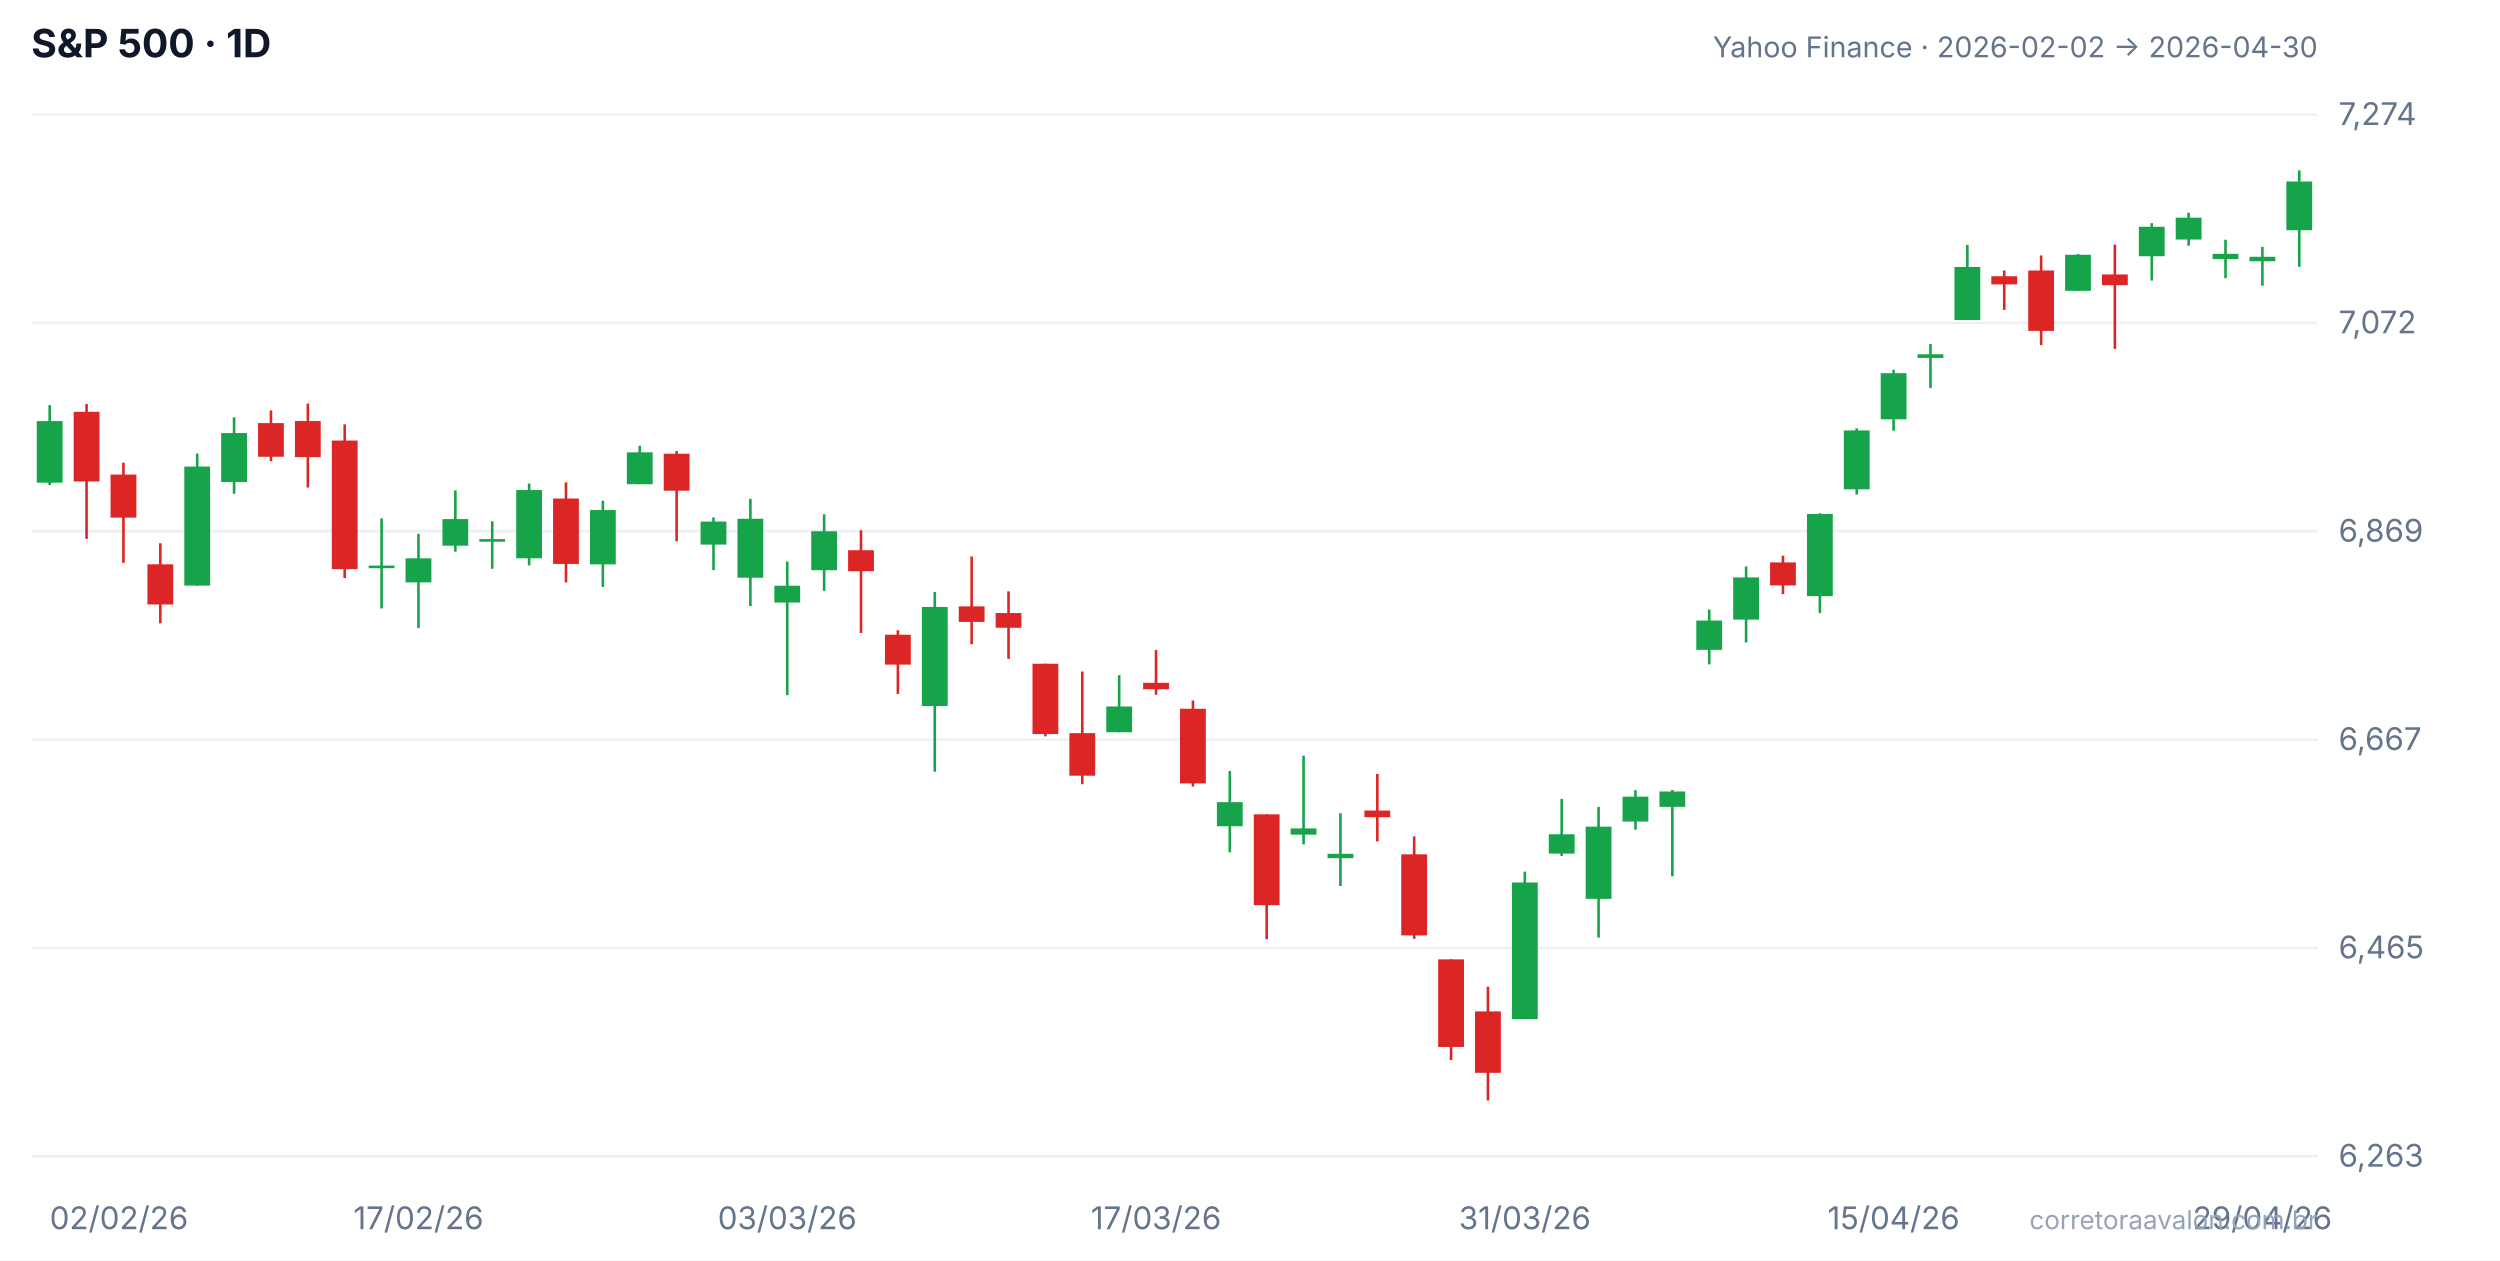
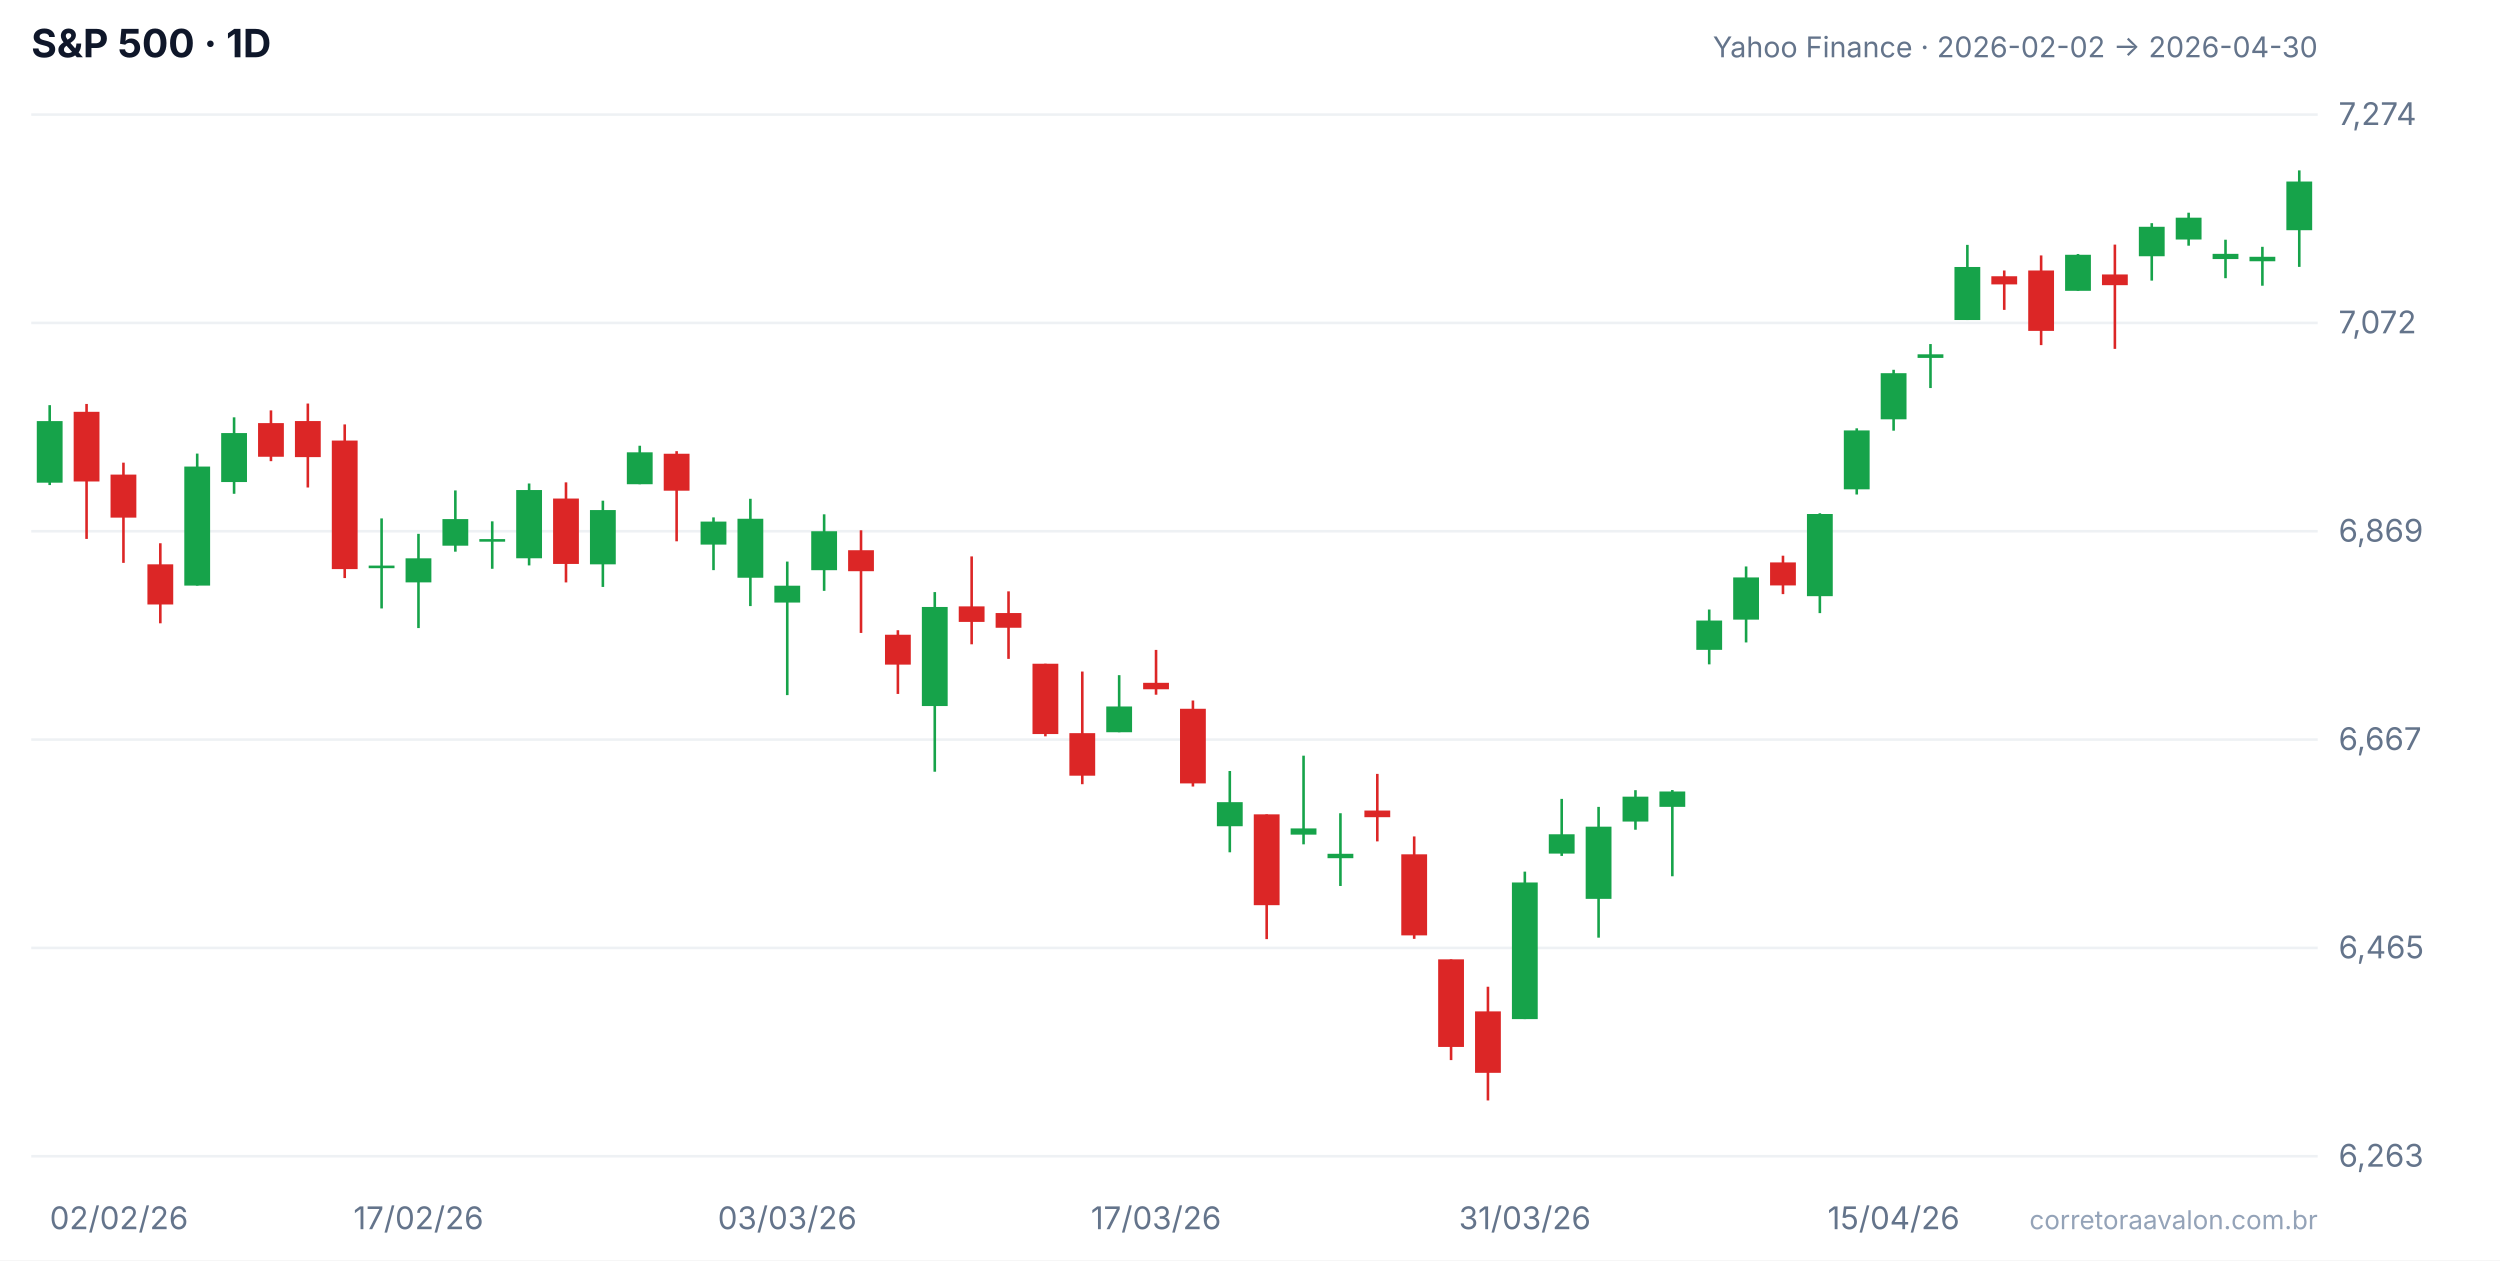
<svg xmlns="http://www.w3.org/2000/svg" viewBox="0 0 960 484" font-family="Inter,system-ui,sans-serif" font-size="12" role="img">
  <rect width="960" height="484" fill="#ffffff" />
  <text x="12" y="22" font-size="15" font-weight="700" fill="#0f172a">S&amp;P 500 · 1D</text>
  <text x="890" y="22" font-size="11" fill="#64748b" text-anchor="end">Yahoo Finance · 2026-02-02 → 2026-04-30</text>
  <line x1="12" x2="890" y1="444" y2="444" stroke="#eef1f4" />
  <text x="898" y="448" fill="#64748b">6,263</text>
  <line x1="12" x2="890" y1="364" y2="364" stroke="#eef1f4" />
  <text x="898" y="368" fill="#64748b">6,465</text>
  <line x1="12" x2="890" y1="284" y2="284" stroke="#eef1f4" />
  <text x="898" y="288" fill="#64748b">6,667</text>
  <line x1="12" x2="890" y1="204" y2="204" stroke="#eef1f4" />
  <text x="898" y="208" fill="#64748b">6,869</text>
  <line x1="12" x2="890" y1="124" y2="124" stroke="#eef1f4" />
  <text x="898" y="128" fill="#64748b">7,072</text>
  <line x1="12" x2="890" y1="44" y2="44" stroke="#eef1f4" />
  <text x="898" y="48" fill="#64748b">7,274</text>
  <text x="19.081" y="472" fill="#64748b" text-anchor="start">02/02/26</text>
  <text x="160.694" y="472" fill="#64748b" text-anchor="middle">17/02/26</text>
  <text x="302.306" y="472" fill="#64748b" text-anchor="middle">03/03/26</text>
  <text x="443.919" y="472" fill="#64748b" text-anchor="middle">17/03/26</text>
  <text x="585.532" y="472" fill="#64748b" text-anchor="middle">31/03/26</text>
  <text x="727.145" y="472" fill="#64748b" text-anchor="middle">15/04/26</text>
-   <text x="868.758" y="472" fill="#64748b" text-anchor="middle">29/04/26</text>
  <line x1="19.081" x2="19.081" y1="155.577" y2="186.263" stroke="#16a34a" />
  <rect x="14.124" y="161.7" width="9.913" height="23.653" fill="#16a34a" />
  <line x1="33.242" x2="33.242" y1="155.118" y2="206.946" stroke="#dc2626" />
  <rect x="28.285" y="158.136" width="9.913" height="26.755" fill="#dc2626" />
  <line x1="47.403" x2="47.403" y1="177.66" y2="216.142" stroke="#dc2626" />
  <rect x="42.447" y="182.244" width="9.913" height="16.526" fill="#dc2626" />
  <line x1="61.565" x2="61.565" y1="208.607" y2="239.349" stroke="#dc2626" />
  <rect x="56.608" y="216.7" width="9.913" height="15.422" fill="#dc2626" />
  <line x1="75.726" x2="75.726" y1="174.179" y2="224.868" stroke="#16a34a" />
  <rect x="70.769" y="179.159" width="9.913" height="45.709" fill="#16a34a" />
  <line x1="89.887" x2="89.887" y1="160.252" y2="189.613" stroke="#16a34a" />
  <rect x="84.931" y="166.296" width="9.913" height="18.812" fill="#16a34a" />
  <line x1="104.048" x2="104.048" y1="157.59" y2="177.09" stroke="#dc2626" />
  <rect x="99.092" y="162.471" width="9.913" height="12.926" fill="#dc2626" />
  <line x1="118.21" x2="118.21" y1="154.96" y2="187.2" stroke="#dc2626" />
  <rect x="113.253" y="161.684" width="9.913" height="13.848" fill="#dc2626" />
  <line x1="132.371" x2="132.371" y1="162.973" y2="221.98" stroke="#dc2626" />
  <rect x="127.415" y="169.175" width="9.913" height="49.356" fill="#dc2626" />
  <line x1="146.532" x2="146.532" y1="199.07" y2="233.645" stroke="#16a34a" />
  <rect x="141.576" y="217.182" width="9.913" height="1" fill="#16a34a" />
  <line x1="160.694" x2="160.694" y1="204.992" y2="241.18" stroke="#16a34a" />
  <rect x="155.737" y="214.394" width="9.913" height="9.24" fill="#16a34a" />
  <line x1="174.855" x2="174.855" y1="188.327" y2="211.846" stroke="#16a34a" />
  <rect x="169.898" y="199.327" width="9.913" height="10.217" fill="#16a34a" />
  <line x1="189.016" x2="189.016" y1="200.194" y2="218.412" stroke="#16a34a" />
  <rect x="184.06" y="207.009" width="9.913" height="1" fill="#16a34a" />
  <line x1="203.177" x2="203.177" y1="185.662" y2="217.119" stroke="#16a34a" />
  <rect x="198.221" y="188.173" width="9.913" height="26.205" fill="#16a34a" />
  <line x1="217.339" x2="217.339" y1="185.226" y2="223.649" stroke="#dc2626" />
  <rect x="212.382" y="191.44" width="9.913" height="25.117" fill="#dc2626" />
  <line x1="231.5" x2="231.5" y1="192.263" y2="225.386" stroke="#16a34a" />
  <rect x="226.544" y="195.863" width="9.913" height="20.845" fill="#16a34a" />
  <line x1="245.661" x2="245.661" y1="171.165" y2="185.942" stroke="#16a34a" />
  <rect x="240.705" y="173.689" width="9.913" height="12.254" fill="#16a34a" />
  <line x1="259.823" x2="259.823" y1="173.245" y2="207.863" stroke="#dc2626" />
  <rect x="254.866" y="174.238" width="9.913" height="14.192" fill="#dc2626" />
  <line x1="273.984" x2="273.984" y1="198.675" y2="218.934" stroke="#16a34a" />
  <rect x="269.027" y="200.289" width="9.913" height="8.836" fill="#16a34a" />
  <line x1="288.145" x2="288.145" y1="191.535" y2="232.735" stroke="#16a34a" />
  <rect x="283.189" y="199.205" width="9.913" height="22.649" fill="#16a34a" />
  <line x1="302.306" x2="302.306" y1="215.648" y2="266.922" stroke="#16a34a" />
  <rect x="297.35" y="224.911" width="9.913" height="6.475" fill="#16a34a" />
  <line x1="316.468" x2="316.468" y1="197.496" y2="226.885" stroke="#16a34a" />
  <rect x="311.511" y="203.999" width="9.913" height="14.955" fill="#16a34a" />
  <line x1="330.629" x2="330.629" y1="203.631" y2="243.047" stroke="#dc2626" />
  <rect x="325.673" y="211.285" width="9.913" height="8.057" fill="#dc2626" />
  <line x1="344.79" x2="344.79" y1="242.003" y2="266.471" stroke="#dc2626" />
  <rect x="339.834" y="243.739" width="9.913" height="11.475" fill="#dc2626" />
  <line x1="358.952" x2="358.952" y1="227.36" y2="296.342" stroke="#16a34a" />
  <rect x="353.995" y="233.075" width="9.913" height="38.047" fill="#16a34a" />
  <line x1="373.113" x2="373.113" y1="213.658" y2="247.413" stroke="#dc2626" />
  <rect x="368.156" y="232.85" width="9.913" height="5.965" fill="#dc2626" />
  <line x1="387.274" x2="387.274" y1="227.079" y2="253.011" stroke="#dc2626" />
  <rect x="382.318" y="235.409" width="9.913" height="5.652" fill="#dc2626" />
  <line x1="401.435" x2="401.435" y1="254.874" y2="282.751" stroke="#dc2626" />
  <rect x="396.479" y="254.874" width="9.913" height="27" fill="#dc2626" />
  <line x1="415.597" x2="415.597" y1="257.872" y2="301.136" stroke="#dc2626" />
  <rect x="410.64" y="281.529" width="9.913" height="16.336" fill="#dc2626" />
  <line x1="429.758" x2="429.758" y1="259.26" y2="281.181" stroke="#16a34a" />
  <rect x="424.802" y="271.289" width="9.913" height="9.892" fill="#16a34a" />
  <line x1="443.919" x2="443.919" y1="249.565" y2="266.771" stroke="#dc2626" />
  <rect x="438.963" y="262.203" width="9.913" height="2.476" fill="#dc2626" />
  <line x1="458.081" x2="458.081" y1="268.994" y2="302.03" stroke="#dc2626" />
  <rect x="453.124" y="272.167" width="9.913" height="28.661" fill="#dc2626" />
  <line x1="472.242" x2="472.242" y1="296.065" y2="327.282" stroke="#16a34a" />
  <rect x="467.285" y="308.03" width="9.913" height="9.244" fill="#16a34a" />
  <line x1="486.403" x2="486.403" y1="312.71" y2="360.626" stroke="#dc2626" />
  <rect x="481.447" y="312.71" width="9.913" height="34.879" fill="#dc2626" />
  <line x1="500.565" x2="500.565" y1="290.18" y2="324.224" stroke="#16a34a" />
  <rect x="495.608" y="318.113" width="9.913" height="2.389" fill="#16a34a" />
  <line x1="514.726" x2="514.726" y1="312.279" y2="340.22" stroke="#16a34a" />
  <rect x="509.769" y="327.855" width="9.913" height="1.693" fill="#16a34a" />
  <line x1="528.887" x2="528.887" y1="297.173" y2="323.093" stroke="#dc2626" />
  <rect x="523.931" y="311.25" width="9.913" height="2.551" fill="#dc2626" />
  <line x1="543.048" x2="543.048" y1="321.19" y2="360.519" stroke="#dc2626" />
  <rect x="538.092" y="328.057" width="9.913" height="31.129" fill="#dc2626" />
  <line x1="557.21" x2="557.21" y1="368.39" y2="407.078" stroke="#dc2626" />
  <rect x="552.253" y="368.39" width="9.913" height="33.637" fill="#dc2626" />
  <line x1="571.371" x2="571.371" y1="378.904" y2="422.571" stroke="#dc2626" />
  <rect x="566.415" y="388.373" width="9.913" height="23.594" fill="#dc2626" />
  <line x1="585.532" x2="585.532" y1="334.706" y2="391.336" stroke="#16a34a" />
  <rect x="580.576" y="338.871" width="9.913" height="52.465" fill="#16a34a" />
  <line x1="599.694" x2="599.694" y1="306.773" y2="328.678" stroke="#16a34a" />
  <rect x="594.737" y="320.36" width="9.913" height="7.42" fill="#16a34a" />
  <line x1="613.855" x2="613.855" y1="309.842" y2="360.064" stroke="#16a34a" />
  <rect x="608.898" y="317.444" width="9.913" height="27.72" fill="#16a34a" />
  <line x1="628.016" x2="628.016" y1="303.426" y2="318.619" stroke="#16a34a" />
  <rect x="623.06" y="305.918" width="9.913" height="9.56" fill="#16a34a" />
  <line x1="642.177" x2="642.177" y1="303.375" y2="336.486" stroke="#16a34a" />
  <rect x="637.221" y="303.933" width="9.913" height="5.901" fill="#16a34a" />
  <line x1="656.339" x2="656.339" y1="234.06" y2="255.111" stroke="#16a34a" />
  <rect x="651.382" y="238.288" width="9.913" height="11.253" fill="#16a34a" />
  <line x1="670.5" x2="670.5" y1="217.522" y2="246.698" stroke="#16a34a" />
  <rect x="665.544" y="221.735" width="9.913" height="16.205" fill="#16a34a" />
  <line x1="684.661" x2="684.661" y1="213.385" y2="228.143" stroke="#dc2626" />
  <rect x="679.705" y="215.968" width="9.913" height="8.84" fill="#dc2626" />
  <line x1="698.823" x2="698.823" y1="197.077" y2="235.437" stroke="#16a34a" />
  <rect x="693.866" y="197.377" width="9.913" height="31.552" fill="#16a34a" />
  <line x1="712.984" x2="712.984" y1="164.476" y2="189.89" stroke="#16a34a" />
  <rect x="708.027" y="165.283" width="9.913" height="22.617" fill="#16a34a" />
  <line x1="727.145" x2="727.145" y1="142.002" y2="165.382" stroke="#16a34a" />
  <rect x="722.189" y="143.303" width="9.913" height="17.712" fill="#16a34a" />
  <line x1="741.306" x2="741.306" y1="132.117" y2="149.011" stroke="#16a34a" />
  <rect x="736.35" y="136.053" width="9.913" height="1.384" fill="#16a34a" />
  <line x1="755.468" x2="755.468" y1="94.03" y2="122.893" stroke="#16a34a" />
  <rect x="750.511" y="102.519" width="9.913" height="20.374" fill="#16a34a" />
  <line x1="769.629" x2="769.629" y1="103.867" y2="118.993" stroke="#dc2626" />
  <rect x="764.673" y="106.082" width="9.913" height="3.129" fill="#dc2626" />
  <line x1="783.79" x2="783.79" y1="98.085" y2="132.524" stroke="#dc2626" />
  <rect x="778.834" y="103.871" width="9.913" height="23.191" fill="#dc2626" />
  <line x1="797.952" x2="797.952" y1="97.543" y2="111.675" stroke="#16a34a" />
  <rect x="792.995" y="97.835" width="9.913" height="13.84" fill="#16a34a" />
  <line x1="812.113" x2="812.113" y1="93.927" y2="133.968" stroke="#dc2626" />
  <rect x="807.156" y="105.39" width="9.913" height="4.114" fill="#dc2626" />
  <line x1="826.274" x2="826.274" y1="85.696" y2="107.756" stroke="#16a34a" />
  <rect x="821.318" y="87.085" width="9.913" height="11.313" fill="#16a34a" />
  <line x1="840.435" x2="840.435" y1="81.681" y2="94.347" stroke="#16a34a" />
  <rect x="835.479" y="83.592" width="9.913" height="8.382" fill="#16a34a" />
  <line x1="854.597" x2="854.597" y1="92.053" y2="106.826" stroke="#16a34a" />
  <rect x="849.64" y="97.479" width="9.913" height="2.001" fill="#16a34a" />
  <line x1="868.758" x2="868.758" y1="94.778" y2="109.718" stroke="#16a34a" />
  <rect x="863.802" y="98.607" width="9.913" height="1.717" fill="#16a34a" />
  <line x1="882.919" x2="882.919" y1="65.429" y2="102.483" stroke="#16a34a" />
  <rect x="877.963" y="69.708" width="9.913" height="18.693" fill="#16a34a" />
  <text x="890" y="472" font-size="10" fill="#94a3b8" text-anchor="end">corretoraavalon.com.br</text>
</svg>
